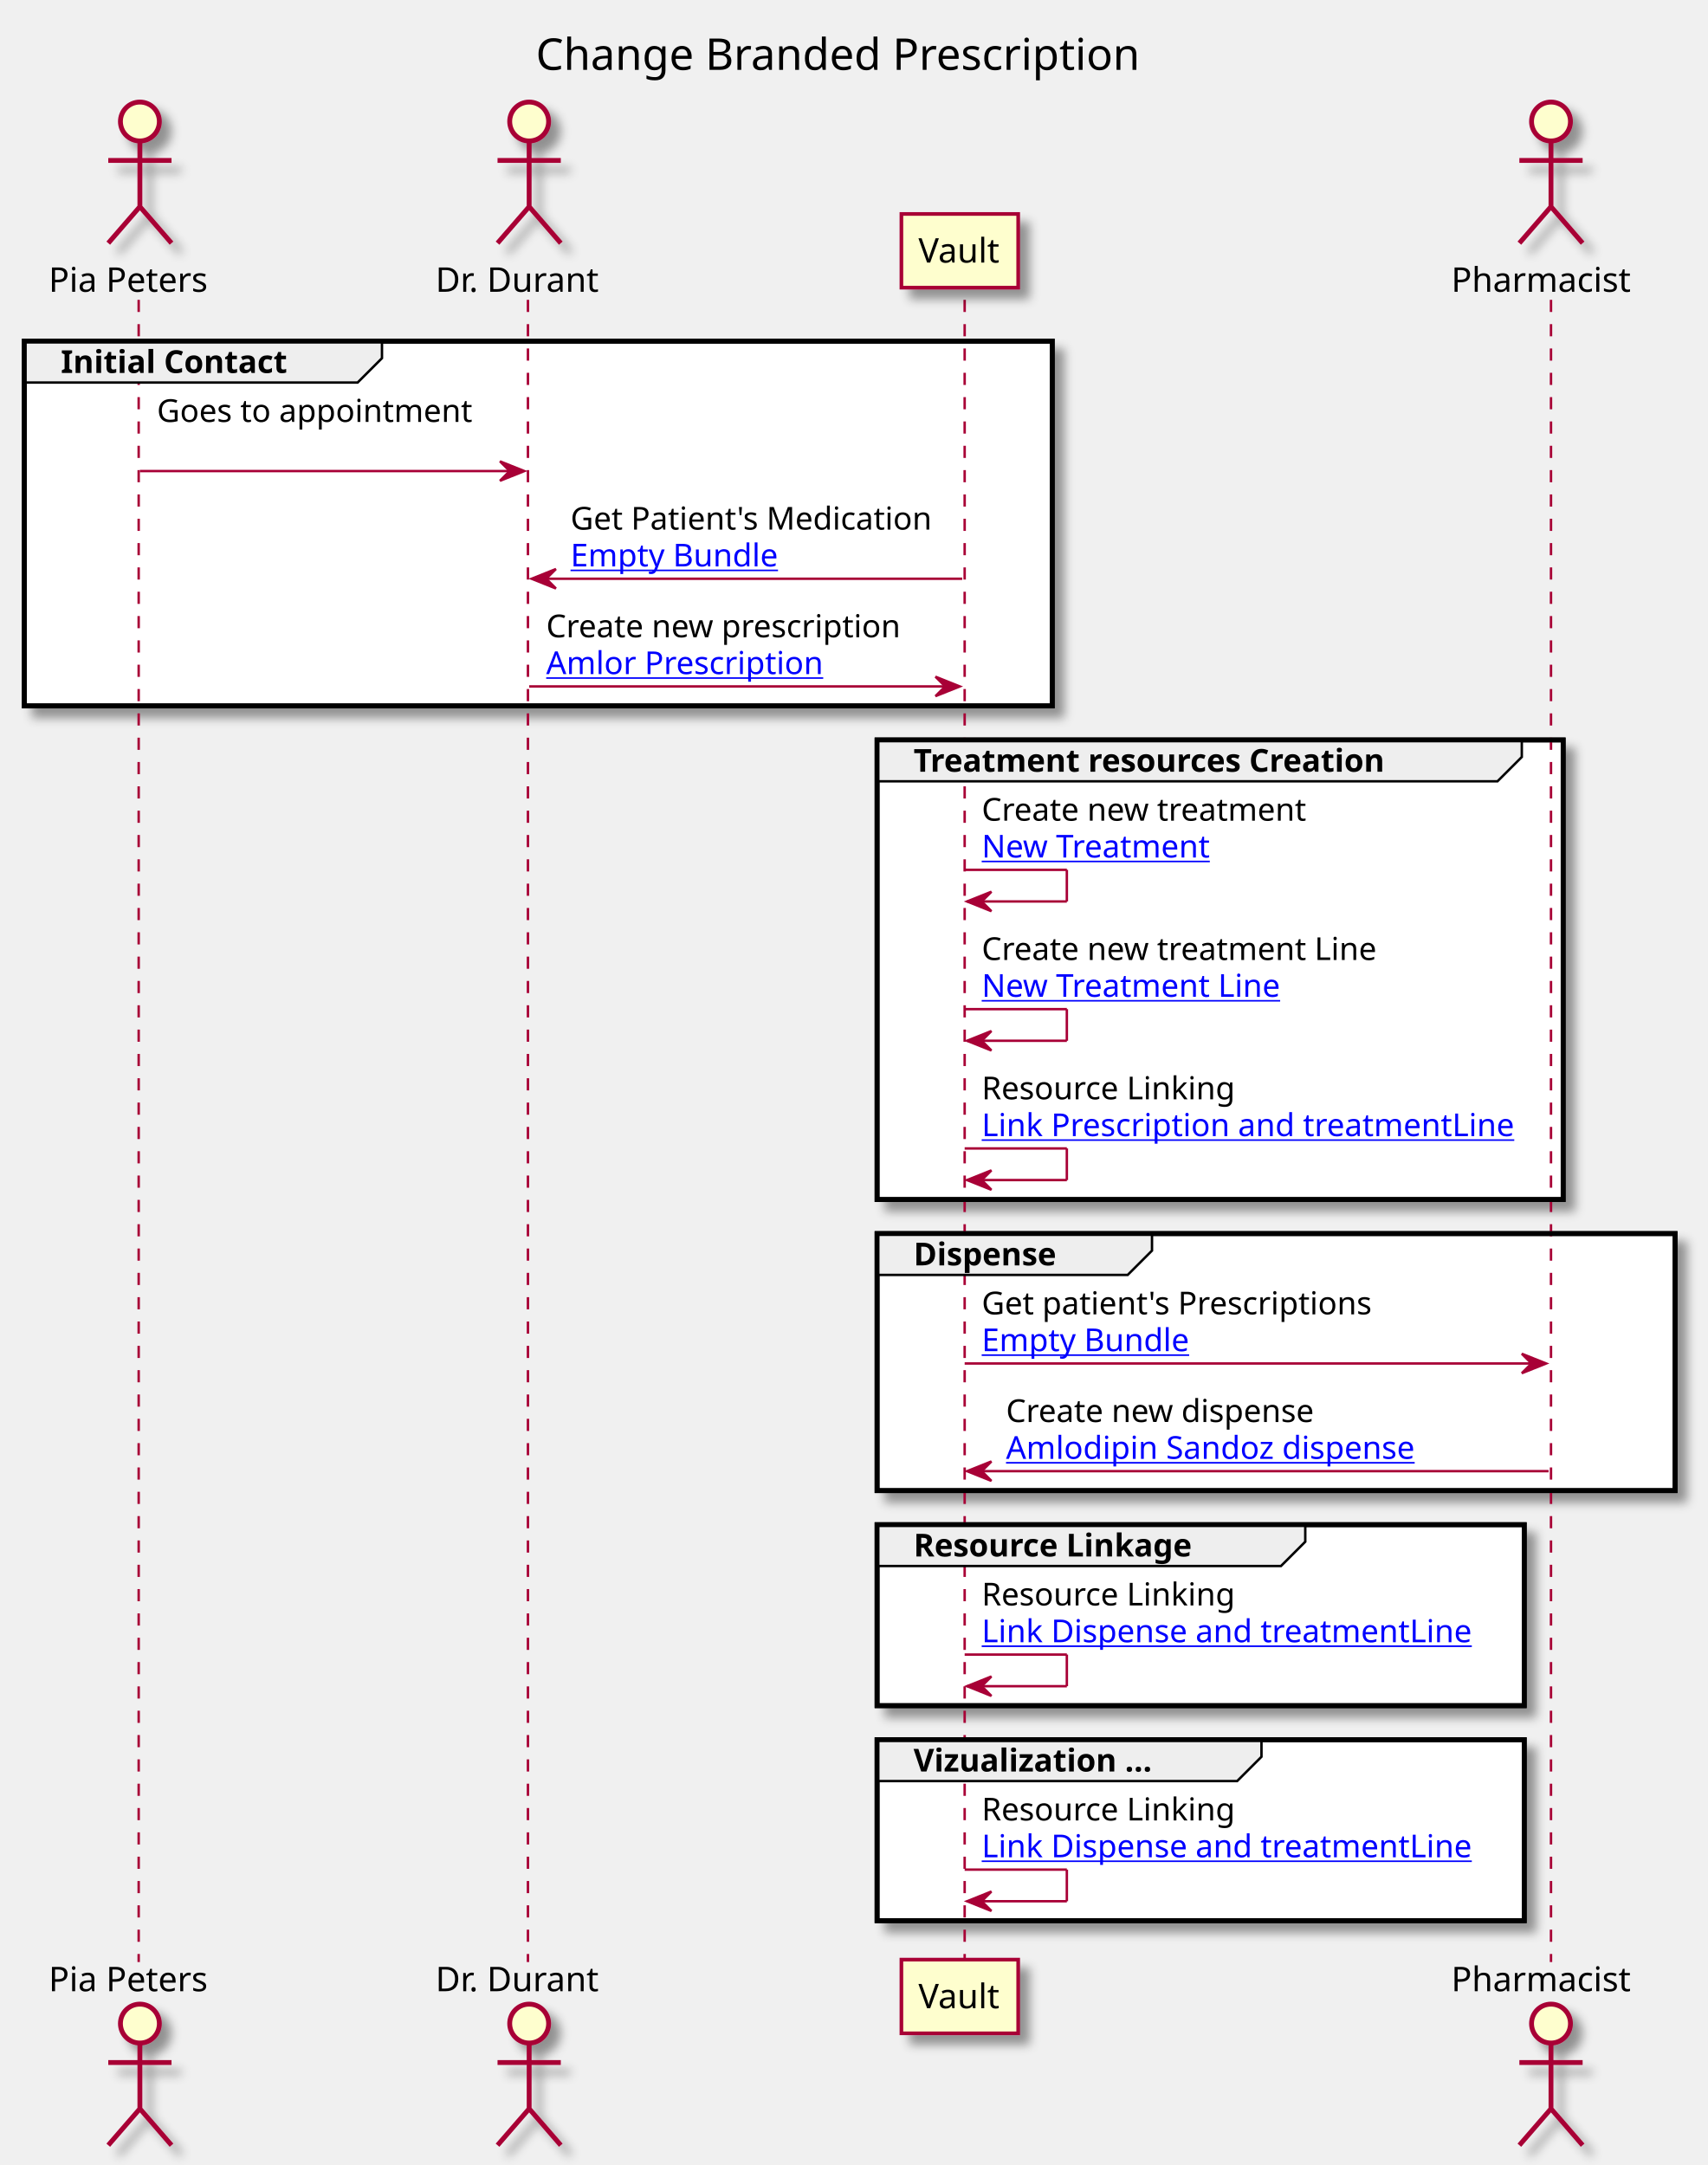
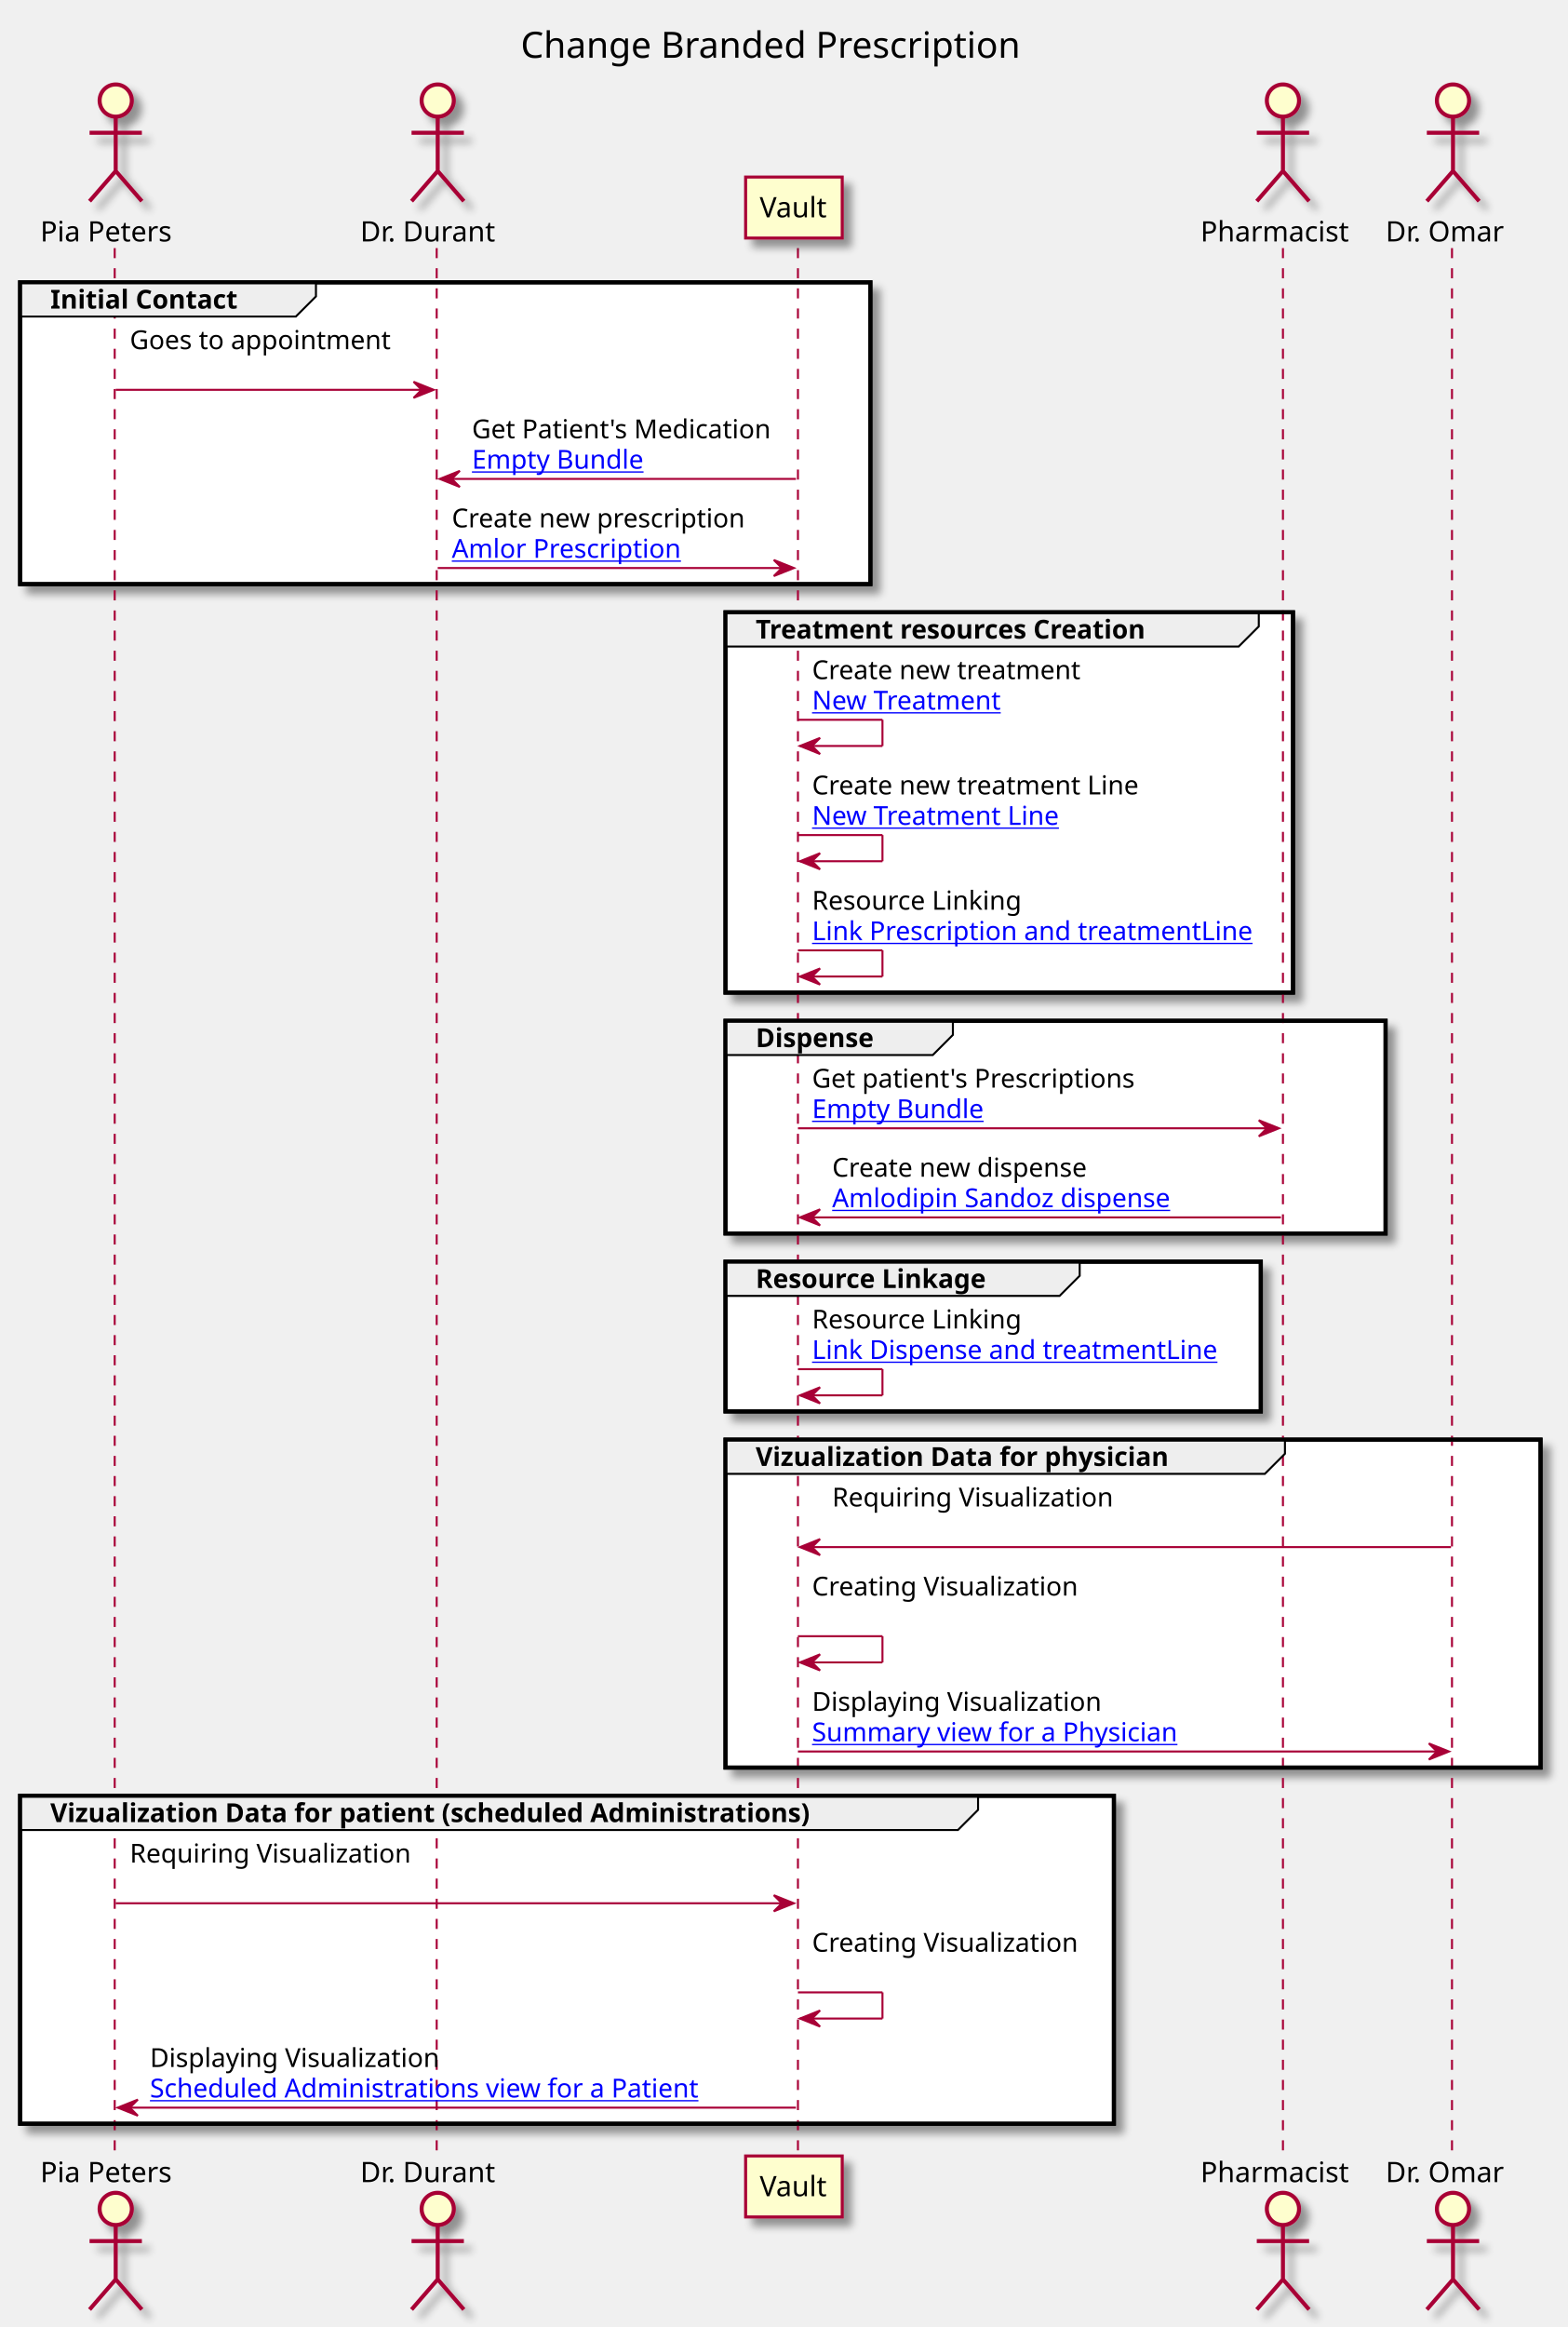
- <svg xmlns="http://www.w3.org/2000/svg" xmlns:xlink="http://www.w3.org/1999/xlink" contentScriptType="application/ecmascript" contentStyleType="text/css" height="890px" preserveAspectRatio="none" style="width:702px;height:890px;background:#FFFFFF;" version="1.1" viewBox="0 0 702 890" width="702px" zoomAndPan="magnify">
+ <svg xmlns="http://www.w3.org/2000/svg" xmlns:xlink="http://www.w3.org/1999/xlink" contentScriptType="application/ecmascript" contentStyleType="text/css" height="1156px" preserveAspectRatio="none" style="width:779px;height:1156px;background:#FFFFFF;" version="1.1" viewBox="0 0 779 1156" width="779px" zoomAndPan="magnify">
  <defs>
-     <filter height="300%" id="f1fibz1l3mm7pd" width="300%" x="-1" y="-1">
+     <filter height="300%" id="fadljrxzxzd82" width="300%" x="-1" y="-1">
      <feGaussianBlur result="blurOut" stdDeviation="2.0" />
      <feColorMatrix in="blurOut" result="blurOut2" type="matrix" values="0 0 0 0 0 0 0 0 0 0 0 0 0 0 0 0 0 0 .4 0" />
      <feOffset dx="4.0" dy="4.0" in="blurOut2" result="blurOut3" />
      <feBlend in="SourceGraphic" in2="blurOut3" mode="normal" />
    </filter>
  </defs>
  <g>
-     <text fill="#000000" font-family="sans-serif" font-size="18" lengthAdjust="spacing" textLength="258" x="220.25" y="28.708">Change Branded Prescription</text>
-     <rect fill="#FFFFFF" filter="url(#f1fibz1l3mm7pd)" height="149.93" style="stroke:#000000;stroke-width:2.0;" width="422.5" x="10" y="140.25" />
-     <rect fill="#FFFFFF" filter="url(#f1fibz1l3mm7pd)" height="188.93" style="stroke:#000000;stroke-width:2.0;" width="282" x="360.5" y="304.18" />
-     <rect fill="#FFFFFF" filter="url(#f1fibz1l3mm7pd)" height="105.664" style="stroke:#000000;stroke-width:2.0;" width="328" x="360.5" y="507.109" />
-     <rect fill="#FFFFFF" filter="url(#f1fibz1l3mm7pd)" height="74.398" style="stroke:#000000;stroke-width:2.0;" width="266" x="360.5" y="626.773" />
-     <rect fill="#FFFFFF" filter="url(#f1fibz1l3mm7pd)" height="74.398" style="stroke:#000000;stroke-width:2.0;" width="266" x="360.5" y="715.172" />
-     <line style="stroke:#A80036;stroke-width:1.0;stroke-dasharray:5.0,5.0;" x1="57" x2="57" y1="123.25" y2="806.57" />
-     <line style="stroke:#A80036;stroke-width:1.0;stroke-dasharray:5.0,5.0;" x1="217" x2="217" y1="123.25" y2="806.57" />
-     <line style="stroke:#A80036;stroke-width:1.0;stroke-dasharray:5.0,5.0;" x1="396.5" x2="396.5" y1="123.25" y2="806.57" />
-     <line style="stroke:#A80036;stroke-width:1.0;stroke-dasharray:5.0,5.0;" x1="637.5" x2="637.5" y1="123.25" y2="806.57" />
+     <text fill="#000000" font-family="sans-serif" font-size="18" lengthAdjust="spacing" textLength="258" x="258.75" y="28.708">Change Branded Prescription</text>
+     <rect fill="#FFFFFF" filter="url(#fadljrxzxzd82)" height="149.93" style="stroke:#000000;stroke-width:2.0;" width="422.5" x="10" y="140.25" />
+     <rect fill="#FFFFFF" filter="url(#fadljrxzxzd82)" height="188.93" style="stroke:#000000;stroke-width:2.0;" width="282" x="360.5" y="304.18" />
+     <rect fill="#FFFFFF" filter="url(#fadljrxzxzd82)" height="105.664" style="stroke:#000000;stroke-width:2.0;" width="328" x="360.5" y="507.109" />
+     <rect fill="#FFFFFF" filter="url(#fadljrxzxzd82)" height="74.398" style="stroke:#000000;stroke-width:2.0;" width="266" x="360.5" y="626.773" />
+     <rect fill="#FFFFFF" filter="url(#fadljrxzxzd82)" height="162.93" style="stroke:#000000;stroke-width:2.0;" width="405" x="360.5" y="715.172" />
+     <rect fill="#FFFFFF" filter="url(#fadljrxzxzd82)" height="162.93" style="stroke:#000000;stroke-width:2.0;" width="543.5" x="10" y="892.102" />
+     <line style="stroke:#A80036;stroke-width:1.0;stroke-dasharray:5.0,5.0;" x1="57" x2="57" y1="123.25" y2="1072.031" />
+     <line style="stroke:#A80036;stroke-width:1.0;stroke-dasharray:5.0,5.0;" x1="217" x2="217" y1="123.25" y2="1072.031" />
+     <line style="stroke:#A80036;stroke-width:1.0;stroke-dasharray:5.0,5.0;" x1="396.5" x2="396.5" y1="123.25" y2="1072.031" />
+     <line style="stroke:#A80036;stroke-width:1.0;stroke-dasharray:5.0,5.0;" x1="637.5" x2="637.5" y1="123.25" y2="1072.031" />
+     <line style="stroke:#A80036;stroke-width:1.0;stroke-dasharray:5.0,5.0;" x1="721.5" x2="721.5" y1="123.25" y2="1072.031" />
    <text fill="#000000" font-family="sans-serif" font-size="14" lengthAdjust="spacing" textLength="69" x="20" y="119.948">Pia Peters</text>
-     <ellipse cx="57.5" cy="49.953" fill="#FEFECE" filter="url(#f1fibz1l3mm7pd)" rx="8" ry="8" style="stroke:#A80036;stroke-width:2.0;" />
-     <path d="M57.5,57.953 L57.5,84.953 M44.5,65.953 L70.5,65.953 M57.5,84.953 L44.5,99.953 M57.5,84.953 L70.5,99.953 " fill="none" filter="url(#f1fibz1l3mm7pd)" style="stroke:#A80036;stroke-width:2.0;" />
-     <text fill="#000000" font-family="sans-serif" font-size="14" lengthAdjust="spacing" textLength="69" x="20" y="818.565">Pia Peters</text>
-     <ellipse cx="57.5" cy="831.867" fill="#FEFECE" filter="url(#f1fibz1l3mm7pd)" rx="8" ry="8" style="stroke:#A80036;stroke-width:2.0;" />
-     <path d="M57.5,839.867 L57.5,866.867 M44.5,847.867 L70.5,847.867 M57.5,866.867 L44.5,881.867 M57.5,866.867 L70.5,881.867 " fill="none" filter="url(#f1fibz1l3mm7pd)" style="stroke:#A80036;stroke-width:2.0;" />
+     <ellipse cx="57.5" cy="49.953" fill="#FEFECE" filter="url(#fadljrxzxzd82)" rx="8" ry="8" style="stroke:#A80036;stroke-width:2.0;" />
+     <path d="M57.5,57.953 L57.5,84.953 M44.5,65.953 L70.5,65.953 M57.5,84.953 L44.5,99.953 M57.5,84.953 L70.5,99.953 " fill="none" filter="url(#fadljrxzxzd82)" style="stroke:#A80036;stroke-width:2.0;" />
+     <text fill="#000000" font-family="sans-serif" font-size="14" lengthAdjust="spacing" textLength="69" x="20" y="1084.026">Pia Peters</text>
+     <ellipse cx="57.5" cy="1097.328" fill="#FEFECE" filter="url(#fadljrxzxzd82)" rx="8" ry="8" style="stroke:#A80036;stroke-width:2.0;" />
+     <path d="M57.5,1105.328 L57.5,1132.328 M44.5,1113.328 L70.5,1113.328 M57.5,1132.328 L44.5,1147.328 M57.5,1132.328 L70.5,1147.328 " fill="none" filter="url(#fadljrxzxzd82)" style="stroke:#A80036;stroke-width:2.0;" />
    <text fill="#000000" font-family="sans-serif" font-size="14" lengthAdjust="spacing" textLength="71" x="179" y="119.948">Dr. Durant</text>
-     <ellipse cx="217.5" cy="49.953" fill="#FEFECE" filter="url(#f1fibz1l3mm7pd)" rx="8" ry="8" style="stroke:#A80036;stroke-width:2.0;" />
-     <path d="M217.5,57.953 L217.5,84.953 M204.5,65.953 L230.5,65.953 M217.5,84.953 L204.5,99.953 M217.5,84.953 L230.5,99.953 " fill="none" filter="url(#f1fibz1l3mm7pd)" style="stroke:#A80036;stroke-width:2.0;" />
-     <text fill="#000000" font-family="sans-serif" font-size="14" lengthAdjust="spacing" textLength="71" x="179" y="818.565">Dr. Durant</text>
-     <ellipse cx="217.5" cy="831.867" fill="#FEFECE" filter="url(#f1fibz1l3mm7pd)" rx="8" ry="8" style="stroke:#A80036;stroke-width:2.0;" />
-     <path d="M217.5,839.867 L217.5,866.867 M204.5,847.867 L230.5,847.867 M217.5,866.867 L204.5,881.867 M217.5,866.867 L230.5,881.867 " fill="none" filter="url(#f1fibz1l3mm7pd)" style="stroke:#A80036;stroke-width:2.0;" />
-     <rect fill="#FEFECE" filter="url(#f1fibz1l3mm7pd)" height="30.297" style="stroke:#A80036;stroke-width:1.5;" width="48" x="370.5" y="87.953" />
+     <ellipse cx="217.5" cy="49.953" fill="#FEFECE" filter="url(#fadljrxzxzd82)" rx="8" ry="8" style="stroke:#A80036;stroke-width:2.0;" />
+     <path d="M217.5,57.953 L217.5,84.953 M204.5,65.953 L230.5,65.953 M217.5,84.953 L204.5,99.953 M217.5,84.953 L230.5,99.953 " fill="none" filter="url(#fadljrxzxzd82)" style="stroke:#A80036;stroke-width:2.0;" />
+     <text fill="#000000" font-family="sans-serif" font-size="14" lengthAdjust="spacing" textLength="71" x="179" y="1084.026">Dr. Durant</text>
+     <ellipse cx="217.5" cy="1097.328" fill="#FEFECE" filter="url(#fadljrxzxzd82)" rx="8" ry="8" style="stroke:#A80036;stroke-width:2.0;" />
+     <path d="M217.5,1105.328 L217.5,1132.328 M204.5,1113.328 L230.5,1113.328 M217.5,1132.328 L204.5,1147.328 M217.5,1132.328 L230.5,1147.328 " fill="none" filter="url(#fadljrxzxzd82)" style="stroke:#A80036;stroke-width:2.0;" />
+     <rect fill="#FEFECE" filter="url(#fadljrxzxzd82)" height="30.297" style="stroke:#A80036;stroke-width:1.5;" width="48" x="370.5" y="87.953" />
    <text fill="#000000" font-family="sans-serif" font-size="14" lengthAdjust="spacing" textLength="34" x="377.5" y="107.948">Vault</text>
-     <rect fill="#FEFECE" filter="url(#f1fibz1l3mm7pd)" height="30.297" style="stroke:#A80036;stroke-width:1.5;" width="48" x="370.5" y="805.57" />
-     <text fill="#000000" font-family="sans-serif" font-size="14" lengthAdjust="spacing" textLength="34" x="377.5" y="825.565">Vault</text>
+     <rect fill="#FEFECE" filter="url(#fadljrxzxzd82)" height="30.297" style="stroke:#A80036;stroke-width:1.5;" width="48" x="370.5" y="1071.031" />
+     <text fill="#000000" font-family="sans-serif" font-size="14" lengthAdjust="spacing" textLength="34" x="377.5" y="1091.026">Vault</text>
    <text fill="#000000" font-family="sans-serif" font-size="14" lengthAdjust="spacing" textLength="76" x="596.5" y="119.948">Pharmacist</text>
-     <ellipse cx="637.5" cy="49.953" fill="#FEFECE" filter="url(#f1fibz1l3mm7pd)" rx="8" ry="8" style="stroke:#A80036;stroke-width:2.0;" />
-     <path d="M637.5,57.953 L637.5,84.953 M624.5,65.953 L650.5,65.953 M637.5,84.953 L624.5,99.953 M637.5,84.953 L650.5,99.953 " fill="none" filter="url(#f1fibz1l3mm7pd)" style="stroke:#A80036;stroke-width:2.0;" />
-     <text fill="#000000" font-family="sans-serif" font-size="14" lengthAdjust="spacing" textLength="76" x="596.5" y="818.565">Pharmacist</text>
-     <ellipse cx="637.5" cy="831.867" fill="#FEFECE" filter="url(#f1fibz1l3mm7pd)" rx="8" ry="8" style="stroke:#A80036;stroke-width:2.0;" />
-     <path d="M637.5,839.867 L637.5,866.867 M624.5,847.867 L650.5,847.867 M637.5,866.867 L624.5,881.867 M637.5,866.867 L650.5,881.867 " fill="none" filter="url(#f1fibz1l3mm7pd)" style="stroke:#A80036;stroke-width:2.0;" />
+     <ellipse cx="637.5" cy="49.953" fill="#FEFECE" filter="url(#fadljrxzxzd82)" rx="8" ry="8" style="stroke:#A80036;stroke-width:2.0;" />
+     <path d="M637.5,57.953 L637.5,84.953 M624.5,65.953 L650.5,65.953 M637.5,84.953 L624.5,99.953 M637.5,84.953 L650.5,99.953 " fill="none" filter="url(#fadljrxzxzd82)" style="stroke:#A80036;stroke-width:2.0;" />
+     <text fill="#000000" font-family="sans-serif" font-size="14" lengthAdjust="spacing" textLength="76" x="596.5" y="1084.026">Pharmacist</text>
+     <ellipse cx="637.5" cy="1097.328" fill="#FEFECE" filter="url(#fadljrxzxzd82)" rx="8" ry="8" style="stroke:#A80036;stroke-width:2.0;" />
+     <path d="M637.5,1105.328 L637.5,1132.328 M624.5,1113.328 L650.5,1113.328 M637.5,1132.328 L624.5,1147.328 M637.5,1132.328 L650.5,1147.328 " fill="none" filter="url(#fadljrxzxzd82)" style="stroke:#A80036;stroke-width:2.0;" />
+     <text fill="#000000" font-family="sans-serif" font-size="14" lengthAdjust="spacing" textLength="61" x="688.5" y="119.948">Dr. Omar</text>
+     <ellipse cx="722" cy="49.953" fill="#FEFECE" filter="url(#fadljrxzxzd82)" rx="8" ry="8" style="stroke:#A80036;stroke-width:2.0;" />
+     <path d="M722,57.953 L722,84.953 M709,65.953 L735,65.953 M722,84.953 L709,99.953 M722,84.953 L735,99.953 " fill="none" filter="url(#fadljrxzxzd82)" style="stroke:#A80036;stroke-width:2.0;" />
+     <text fill="#000000" font-family="sans-serif" font-size="14" lengthAdjust="spacing" textLength="61" x="688.5" y="1084.026">Dr. Omar</text>
+     <ellipse cx="722" cy="1097.328" fill="#FEFECE" filter="url(#fadljrxzxzd82)" rx="8" ry="8" style="stroke:#A80036;stroke-width:2.0;" />
+     <path d="M722,1105.328 L722,1132.328 M709,1113.328 L735,1113.328 M722,1132.328 L709,1147.328 M722,1132.328 L735,1147.328 " fill="none" filter="url(#fadljrxzxzd82)" style="stroke:#A80036;stroke-width:2.0;" />
    <path d="M10,140.25 L157,140.25 L157,147.25 L147,157.25 L10,157.25 L10,140.25 " fill="#EEEEEE" style="stroke:#000000;stroke-width:1.0;" />
    <rect fill="none" height="149.93" style="stroke:#000000;stroke-width:2.0;" width="422.5" x="10" y="140.25" />
    <text fill="#000000" font-family="sans-serif" font-size="13" font-weight="bold" lengthAdjust="spacing" textLength="102" x="25" y="153.317">Initial Contact</text>
    <polygon fill="#A80036" points="205.5,189.648,215.5,193.648,205.5,197.648,209.5,193.648" style="stroke:#A80036;stroke-width:1.0;" />
    <line style="stroke:#A80036;stroke-width:1.0;" x1="57.5" x2="211.5" y1="193.648" y2="193.648" />
    <text fill="#000000" font-family="sans-serif" font-size="13" lengthAdjust="spacing" textLength="136" x="64.5" y="173.45">Goes to appointment</text>
    <text fill="#000000" font-family="sans-serif" font-size="13" lengthAdjust="spacing" textLength="0" x="68.5" y="188.583" />
    <polygon fill="#A80036" points="228.5,233.914,218.5,237.914,228.5,241.914,224.5,237.914" style="stroke:#A80036;stroke-width:1.0;" />
    <line style="stroke:#A80036;stroke-width:1.0;" x1="222.5" x2="395.5" y1="237.914" y2="237.914" />
    <text fill="#000000" font-family="sans-serif" font-size="13" lengthAdjust="spacing" textLength="155" x="234.5" y="217.715">Get Patient's Medication</text>
    <a href="ExampleScenario-example-1-scenario-resources.html#EB" target="_top" title="ExampleScenario-example-1-scenario-resources.html#EB" xlink:actuate="onRequest" xlink:href="ExampleScenario-example-1-scenario-resources.html#EB" xlink:show="new" xlink:title="ExampleScenario-example-1-scenario-resources.html#EB" xlink:type="simple">
      <text fill="#0000FF" font-family="sans-serif" font-size="13" lengthAdjust="spacing" text-decoration="underline" textLength="89" x="234.5" y="232.848">Empty Bundle</text>
    </a>
    <polygon fill="#A80036" points="384.5,278.18,394.5,282.18,384.5,286.18,388.5,282.18" style="stroke:#A80036;stroke-width:1.0;" />
    <line style="stroke:#A80036;stroke-width:1.0;" x1="217.5" x2="390.5" y1="282.18" y2="282.18" />
    <text fill="#000000" font-family="sans-serif" font-size="13" lengthAdjust="spacing" textLength="151" x="224.5" y="261.981">Create new prescription</text>
    <a href="ExampleScenario-example-1-scenario-resources.html#1-prescription" target="_top" title="ExampleScenario-example-1-scenario-resources.html#1-prescription" xlink:actuate="onRequest" xlink:href="ExampleScenario-example-1-scenario-resources.html#1-prescription" xlink:show="new" xlink:title="ExampleScenario-example-1-scenario-resources.html#1-prescription" xlink:type="simple">
      <text fill="#0000FF" font-family="sans-serif" font-size="13" lengthAdjust="spacing" text-decoration="underline" textLength="117" x="224.5" y="277.114">Amlor Prescription</text>
    </a>
    <path d="M360.5,304.18 L625.5,304.18 L625.5,311.18 L615.5,321.18 L360.5,321.18 L360.5,304.18 " fill="#EEEEEE" style="stroke:#000000;stroke-width:1.0;" />
    <rect fill="none" height="188.93" style="stroke:#000000;stroke-width:2.0;" width="282" x="360.5" y="304.18" />
    <text fill="#000000" font-family="sans-serif" font-size="13" font-weight="bold" lengthAdjust="spacing" textLength="220" x="375.5" y="317.247">Treatment resources Creation</text>
    <line style="stroke:#A80036;stroke-width:1.0;" x1="396.5" x2="438.5" y1="357.578" y2="357.578" />
    <line style="stroke:#A80036;stroke-width:1.0;" x1="438.5" x2="438.5" y1="357.578" y2="370.578" />
    <line style="stroke:#A80036;stroke-width:1.0;" x1="397.5" x2="438.5" y1="370.578" y2="370.578" />
    <polygon fill="#A80036" points="407.5,366.578,397.5,370.578,407.5,374.578,403.5,370.578" style="stroke:#A80036;stroke-width:1.0;" />
    <text fill="#000000" font-family="sans-serif" font-size="13" lengthAdjust="spacing" textLength="141" x="403.5" y="337.379">Create new treatment</text>
    <a href="ExampleScenario-example-1-scenario-resources.html#1-treatment" target="_top" title="ExampleScenario-example-1-scenario-resources.html#1-treatment" xlink:actuate="onRequest" xlink:href="ExampleScenario-example-1-scenario-resources.html#1-treatment" xlink:show="new" xlink:title="ExampleScenario-example-1-scenario-resources.html#1-treatment" xlink:type="simple">
      <text fill="#0000FF" font-family="sans-serif" font-size="13" lengthAdjust="spacing" text-decoration="underline" textLength="98" x="403.5" y="352.512">New Treatment</text>
    </a>
    <line style="stroke:#A80036;stroke-width:1.0;" x1="396.5" x2="438.5" y1="414.844" y2="414.844" />
    <line style="stroke:#A80036;stroke-width:1.0;" x1="438.5" x2="438.5" y1="414.844" y2="427.844" />
    <line style="stroke:#A80036;stroke-width:1.0;" x1="397.5" x2="438.5" y1="427.844" y2="427.844" />
    <polygon fill="#A80036" points="407.5,423.844,397.5,427.844,407.5,431.844,403.5,427.844" style="stroke:#A80036;stroke-width:1.0;" />
    <text fill="#000000" font-family="sans-serif" font-size="13" lengthAdjust="spacing" textLength="171" x="403.5" y="394.645">Create new treatment Line</text>
    <a href="ExampleScenario-example-1-scenario-resources.html#1-treatmentLine" target="_top" title="ExampleScenario-example-1-scenario-resources.html#1-treatmentLine" xlink:actuate="onRequest" xlink:href="ExampleScenario-example-1-scenario-resources.html#1-treatmentLine" xlink:show="new" xlink:title="ExampleScenario-example-1-scenario-resources.html#1-treatmentLine" xlink:type="simple">
      <text fill="#0000FF" font-family="sans-serif" font-size="13" lengthAdjust="spacing" text-decoration="underline" textLength="128" x="403.5" y="409.778">New Treatment Line</text>
    </a>
    <line style="stroke:#A80036;stroke-width:1.0;" x1="396.5" x2="438.5" y1="472.109" y2="472.109" />
    <line style="stroke:#A80036;stroke-width:1.0;" x1="438.5" x2="438.5" y1="472.109" y2="485.109" />
    <line style="stroke:#A80036;stroke-width:1.0;" x1="397.5" x2="438.5" y1="485.109" y2="485.109" />
    <polygon fill="#A80036" points="407.5,481.109,397.5,485.109,407.5,489.109,403.5,485.109" style="stroke:#A80036;stroke-width:1.0;" />
    <text fill="#000000" font-family="sans-serif" font-size="13" lengthAdjust="spacing" textLength="107" x="403.5" y="451.911">Resource Linking</text>
    <a href="ExampleScenario-example-1-scenario-resources.html#1-1-provenance" target="_top" title="ExampleScenario-example-1-scenario-resources.html#1-1-provenance" xlink:actuate="onRequest" xlink:href="ExampleScenario-example-1-scenario-resources.html#1-1-provenance" xlink:show="new" xlink:title="ExampleScenario-example-1-scenario-resources.html#1-1-provenance" xlink:type="simple">
      <text fill="#0000FF" font-family="sans-serif" font-size="13" lengthAdjust="spacing" text-decoration="underline" textLength="227" x="403.5" y="467.043">Link Prescription and treatmentLine</text>
    </a>
    <path d="M360.5,507.109 L473.5,507.109 L473.5,514.109 L463.5,524.109 L360.5,524.109 L360.5,507.109 " fill="#EEEEEE" style="stroke:#000000;stroke-width:1.0;" />
    <rect fill="none" height="105.664" style="stroke:#000000;stroke-width:2.0;" width="328" x="360.5" y="507.109" />
    <text fill="#000000" font-family="sans-serif" font-size="13" font-weight="bold" lengthAdjust="spacing" textLength="68" x="375.5" y="520.176">Dispense</text>
    <polygon fill="#A80036" points="625.5,556.508,635.5,560.508,625.5,564.508,629.5,560.508" style="stroke:#A80036;stroke-width:1.0;" />
    <line style="stroke:#A80036;stroke-width:1.0;" x1="396.5" x2="631.5" y1="560.508" y2="560.508" />
    <text fill="#000000" font-family="sans-serif" font-size="13" lengthAdjust="spacing" textLength="168" x="403.5" y="540.309">Get patient's Prescriptions</text>
    <a href="ExampleScenario-example-1-scenario-resources.html#EB" target="_top" title="ExampleScenario-example-1-scenario-resources.html#EB" xlink:actuate="onRequest" xlink:href="ExampleScenario-example-1-scenario-resources.html#EB" xlink:show="new" xlink:title="ExampleScenario-example-1-scenario-resources.html#EB" xlink:type="simple">
      <text fill="#0000FF" font-family="sans-serif" font-size="13" lengthAdjust="spacing" text-decoration="underline" textLength="89" x="403.5" y="555.442">Empty Bundle</text>
    </a>
    <polygon fill="#A80036" points="407.5,600.773,397.5,604.773,407.5,608.773,403.5,604.773" style="stroke:#A80036;stroke-width:1.0;" />
    <line style="stroke:#A80036;stroke-width:1.0;" x1="401.5" x2="636.5" y1="604.773" y2="604.773" />
    <text fill="#000000" font-family="sans-serif" font-size="13" lengthAdjust="spacing" textLength="133" x="413.5" y="584.575">Create new dispense</text>
    <a href="ExampleScenario-example-1-scenario-resources.html#1-dispense" target="_top" title="ExampleScenario-example-1-scenario-resources.html#1-dispense" xlink:actuate="onRequest" xlink:href="ExampleScenario-example-1-scenario-resources.html#1-dispense" xlink:show="new" xlink:title="ExampleScenario-example-1-scenario-resources.html#1-dispense" xlink:type="simple">
      <text fill="#0000FF" font-family="sans-serif" font-size="13" lengthAdjust="spacing" text-decoration="underline" textLength="176" x="413.5" y="599.707">Amlodipin Sandoz dispense</text>
    </a>
    <path d="M360.5,626.773 L536.5,626.773 L536.5,633.773 L526.5,643.773 L360.5,643.773 L360.5,626.773 " fill="#EEEEEE" style="stroke:#000000;stroke-width:1.0;" />
    <rect fill="none" height="74.398" style="stroke:#000000;stroke-width:2.0;" width="266" x="360.5" y="626.773" />
    <text fill="#000000" font-family="sans-serif" font-size="13" font-weight="bold" lengthAdjust="spacing" textLength="131" x="375.5" y="639.84">Resource Linkage</text>
    <line style="stroke:#A80036;stroke-width:1.0;" x1="396.5" x2="438.5" y1="680.172" y2="680.172" />
    <line style="stroke:#A80036;stroke-width:1.0;" x1="438.5" x2="438.5" y1="680.172" y2="693.172" />
    <line style="stroke:#A80036;stroke-width:1.0;" x1="397.5" x2="438.5" y1="693.172" y2="693.172" />
    <polygon fill="#A80036" points="407.5,689.172,397.5,693.172,407.5,697.172,403.5,693.172" style="stroke:#A80036;stroke-width:1.0;" />
    <text fill="#000000" font-family="sans-serif" font-size="13" lengthAdjust="spacing" textLength="107" x="403.5" y="659.973">Resource Linking</text>
    <a href="ExampleScenario-example-1-scenario-resources.html#1-2-provenance" target="_top" title="ExampleScenario-example-1-scenario-resources.html#1-2-provenance" xlink:actuate="onRequest" xlink:href="ExampleScenario-example-1-scenario-resources.html#1-2-provenance" xlink:show="new" xlink:title="ExampleScenario-example-1-scenario-resources.html#1-2-provenance" xlink:type="simple">
      <text fill="#0000FF" font-family="sans-serif" font-size="13" lengthAdjust="spacing" text-decoration="underline" textLength="211" x="403.5" y="675.106">Link Dispense and treatmentLine</text>
    </a>
-     <path d="M360.5,715.172 L518.5,715.172 L518.5,722.172 L508.5,732.172 L360.5,732.172 L360.5,715.172 " fill="#EEEEEE" style="stroke:#000000;stroke-width:1.0;" />
-     <rect fill="none" height="74.398" style="stroke:#000000;stroke-width:2.0;" width="266" x="360.5" y="715.172" />
-     <text fill="#000000" font-family="sans-serif" font-size="13" font-weight="bold" lengthAdjust="spacing" textLength="113" x="375.5" y="728.239">Vizualization ...</text>
-     <line style="stroke:#A80036;stroke-width:1.0;" x1="396.5" x2="438.5" y1="768.57" y2="768.57" />
-     <line style="stroke:#A80036;stroke-width:1.0;" x1="438.5" x2="438.5" y1="768.57" y2="781.57" />
-     <line style="stroke:#A80036;stroke-width:1.0;" x1="397.5" x2="438.5" y1="781.57" y2="781.57" />
-     <polygon fill="#A80036" points="407.5,777.57,397.5,781.57,407.5,785.57,403.5,781.57" style="stroke:#A80036;stroke-width:1.0;" />
-     <text fill="#000000" font-family="sans-serif" font-size="13" lengthAdjust="spacing" textLength="107" x="403.5" y="748.372">Resource Linking</text>
-     <a href="ExampleScenario-example-1-scenario-resources.html#1-2-provenance" target="_top" title="ExampleScenario-example-1-scenario-resources.html#1-2-provenance" xlink:actuate="onRequest" xlink:href="ExampleScenario-example-1-scenario-resources.html#1-2-provenance" xlink:show="new" xlink:title="ExampleScenario-example-1-scenario-resources.html#1-2-provenance" xlink:type="simple">
-       <text fill="#0000FF" font-family="sans-serif" font-size="13" lengthAdjust="spacing" text-decoration="underline" textLength="211" x="403.5" y="763.504">Link Dispense and treatmentLine</text>
+     <path d="M360.5,715.172 L638.5,715.172 L638.5,722.172 L628.5,732.172 L360.5,732.172 L360.5,715.172 " fill="#EEEEEE" style="stroke:#000000;stroke-width:1.0;" />
+     <rect fill="none" height="162.93" style="stroke:#000000;stroke-width:2.0;" width="405" x="360.5" y="715.172" />
+     <text fill="#000000" font-family="sans-serif" font-size="13" font-weight="bold" lengthAdjust="spacing" textLength="233" x="375.5" y="728.239">Vizualization Data for physician</text>
+     <polygon fill="#A80036" points="407.5,764.57,397.5,768.57,407.5,772.57,403.5,768.57" style="stroke:#A80036;stroke-width:1.0;" />
+     <line style="stroke:#A80036;stroke-width:1.0;" x1="401.5" x2="721" y1="768.57" y2="768.57" />
+     <text fill="#000000" font-family="sans-serif" font-size="13" lengthAdjust="spacing" textLength="143" x="413.5" y="748.372">Requiring Visualization</text>
+     <text fill="#000000" font-family="sans-serif" font-size="13" lengthAdjust="spacing" textLength="0" x="417.5" y="763.504" />
+     <line style="stroke:#A80036;stroke-width:1.0;" x1="396.5" x2="438.5" y1="812.836" y2="812.836" />
+     <line style="stroke:#A80036;stroke-width:1.0;" x1="438.5" x2="438.5" y1="812.836" y2="825.836" />
+     <line style="stroke:#A80036;stroke-width:1.0;" x1="397.5" x2="438.5" y1="825.836" y2="825.836" />
+     <polygon fill="#A80036" points="407.5,821.836,397.5,825.836,407.5,829.836,403.5,825.836" style="stroke:#A80036;stroke-width:1.0;" />
+     <text fill="#000000" font-family="sans-serif" font-size="13" lengthAdjust="spacing" textLength="138" x="403.5" y="792.637">Creating Visualization</text>
+     <text fill="#000000" font-family="sans-serif" font-size="13" lengthAdjust="spacing" textLength="0" x="407.5" y="807.77" />
+     <polygon fill="#A80036" points="710,866.102,720,870.102,710,874.102,714,870.102" style="stroke:#A80036;stroke-width:1.0;" />
+     <line style="stroke:#A80036;stroke-width:1.0;" x1="396.5" x2="716" y1="870.102" y2="870.102" />
+     <text fill="#000000" font-family="sans-serif" font-size="13" lengthAdjust="spacing" textLength="149" x="403.5" y="849.903">Displaying Visualization</text>
+     <a href="ExampleScenario-example-1-scenario-resources.html#1-summary-view" target="_top" title="ExampleScenario-example-1-scenario-resources.html#1-summary-view" xlink:actuate="onRequest" xlink:href="ExampleScenario-example-1-scenario-resources.html#1-summary-view" xlink:show="new" xlink:title="ExampleScenario-example-1-scenario-resources.html#1-summary-view" xlink:type="simple">
+       <text fill="#0000FF" font-family="sans-serif" font-size="13" lengthAdjust="spacing" text-decoration="underline" textLength="190" x="403.5" y="865.036">Summary view for a Physician</text>
+     </a>
+     <path d="M10,892.102 L486,892.102 L486,899.102 L476,909.102 L10,909.102 L10,892.102 " fill="#EEEEEE" style="stroke:#000000;stroke-width:1.0;" />
+     <rect fill="none" height="162.93" style="stroke:#000000;stroke-width:2.0;" width="543.5" x="10" y="892.102" />
+     <text fill="#000000" font-family="sans-serif" font-size="13" font-weight="bold" lengthAdjust="spacing" textLength="431" x="25" y="905.168">Vizualization Data for patient (scheduled Administrations)</text>
+     <polygon fill="#A80036" points="384.5,941.5,394.5,945.5,384.5,949.5,388.5,945.5" style="stroke:#A80036;stroke-width:1.0;" />
+     <line style="stroke:#A80036;stroke-width:1.0;" x1="57.5" x2="390.5" y1="945.5" y2="945.5" />
+     <text fill="#000000" font-family="sans-serif" font-size="13" lengthAdjust="spacing" textLength="143" x="64.5" y="925.301">Requiring Visualization</text>
+     <text fill="#000000" font-family="sans-serif" font-size="13" lengthAdjust="spacing" textLength="0" x="68.5" y="940.434" />
+     <line style="stroke:#A80036;stroke-width:1.0;" x1="396.5" x2="438.5" y1="989.766" y2="989.766" />
+     <line style="stroke:#A80036;stroke-width:1.0;" x1="438.5" x2="438.5" y1="989.766" y2="1002.766" />
+     <line style="stroke:#A80036;stroke-width:1.0;" x1="397.5" x2="438.5" y1="1002.766" y2="1002.766" />
+     <polygon fill="#A80036" points="407.5,998.766,397.5,1002.766,407.5,1006.766,403.5,1002.766" style="stroke:#A80036;stroke-width:1.0;" />
+     <text fill="#000000" font-family="sans-serif" font-size="13" lengthAdjust="spacing" textLength="138" x="403.5" y="969.567">Creating Visualization</text>
+     <text fill="#000000" font-family="sans-serif" font-size="13" lengthAdjust="spacing" textLength="0" x="407.5" y="984.7" />
+     <polygon fill="#A80036" points="68.5,1043.031,58.5,1047.031,68.5,1051.031,64.5,1047.031" style="stroke:#A80036;stroke-width:1.0;" />
+     <line style="stroke:#A80036;stroke-width:1.0;" x1="62.5" x2="395.5" y1="1047.031" y2="1047.031" />
+     <text fill="#000000" font-family="sans-serif" font-size="13" lengthAdjust="spacing" textLength="149" x="74.5" y="1026.832">Displaying Visualization</text>
+     <a href="ExampleScenario-example-1-scenario-resources.html#1-scheduled-view" target="_top" title="ExampleScenario-example-1-scenario-resources.html#1-scheduled-view" xlink:actuate="onRequest" xlink:href="ExampleScenario-example-1-scenario-resources.html#1-scheduled-view" xlink:show="new" xlink:title="ExampleScenario-example-1-scenario-resources.html#1-scheduled-view" xlink:type="simple">
+       <text fill="#0000FF" font-family="sans-serif" font-size="13" lengthAdjust="spacing" text-decoration="underline" textLength="284" x="74.5" y="1041.965">Scheduled Administrations view for a Patient</text>
    </a>
  </g>
</svg>
